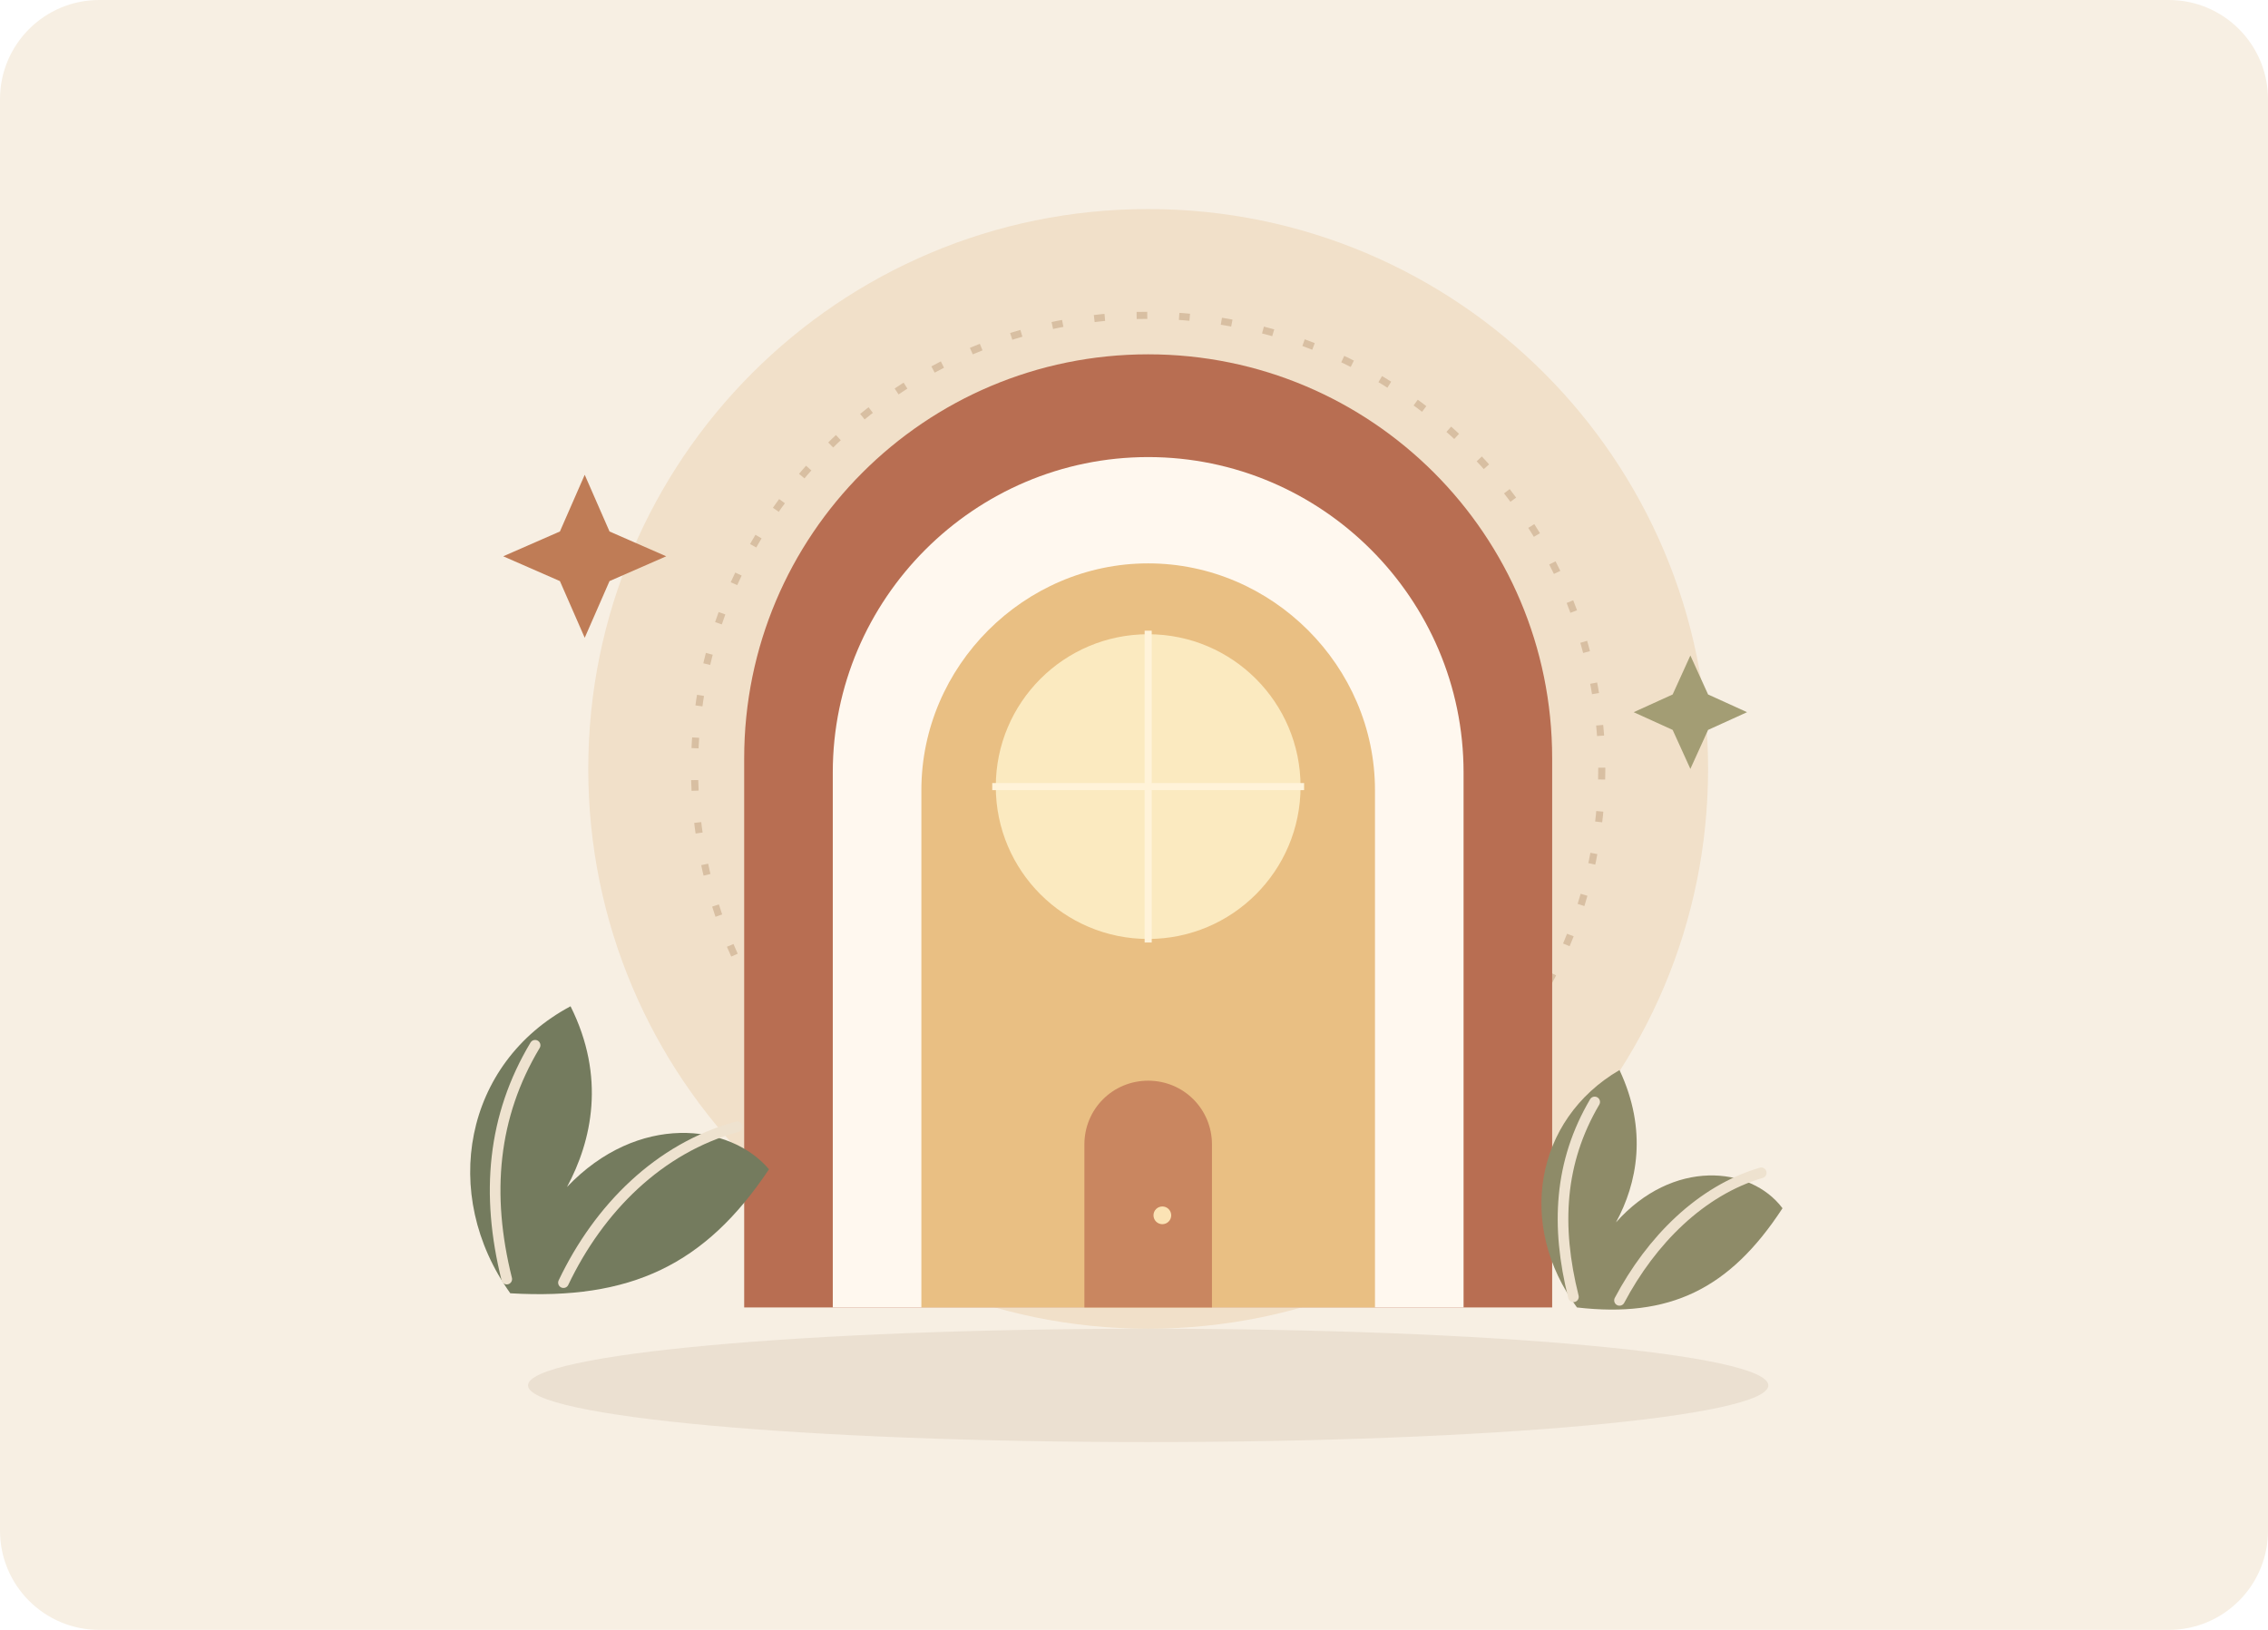
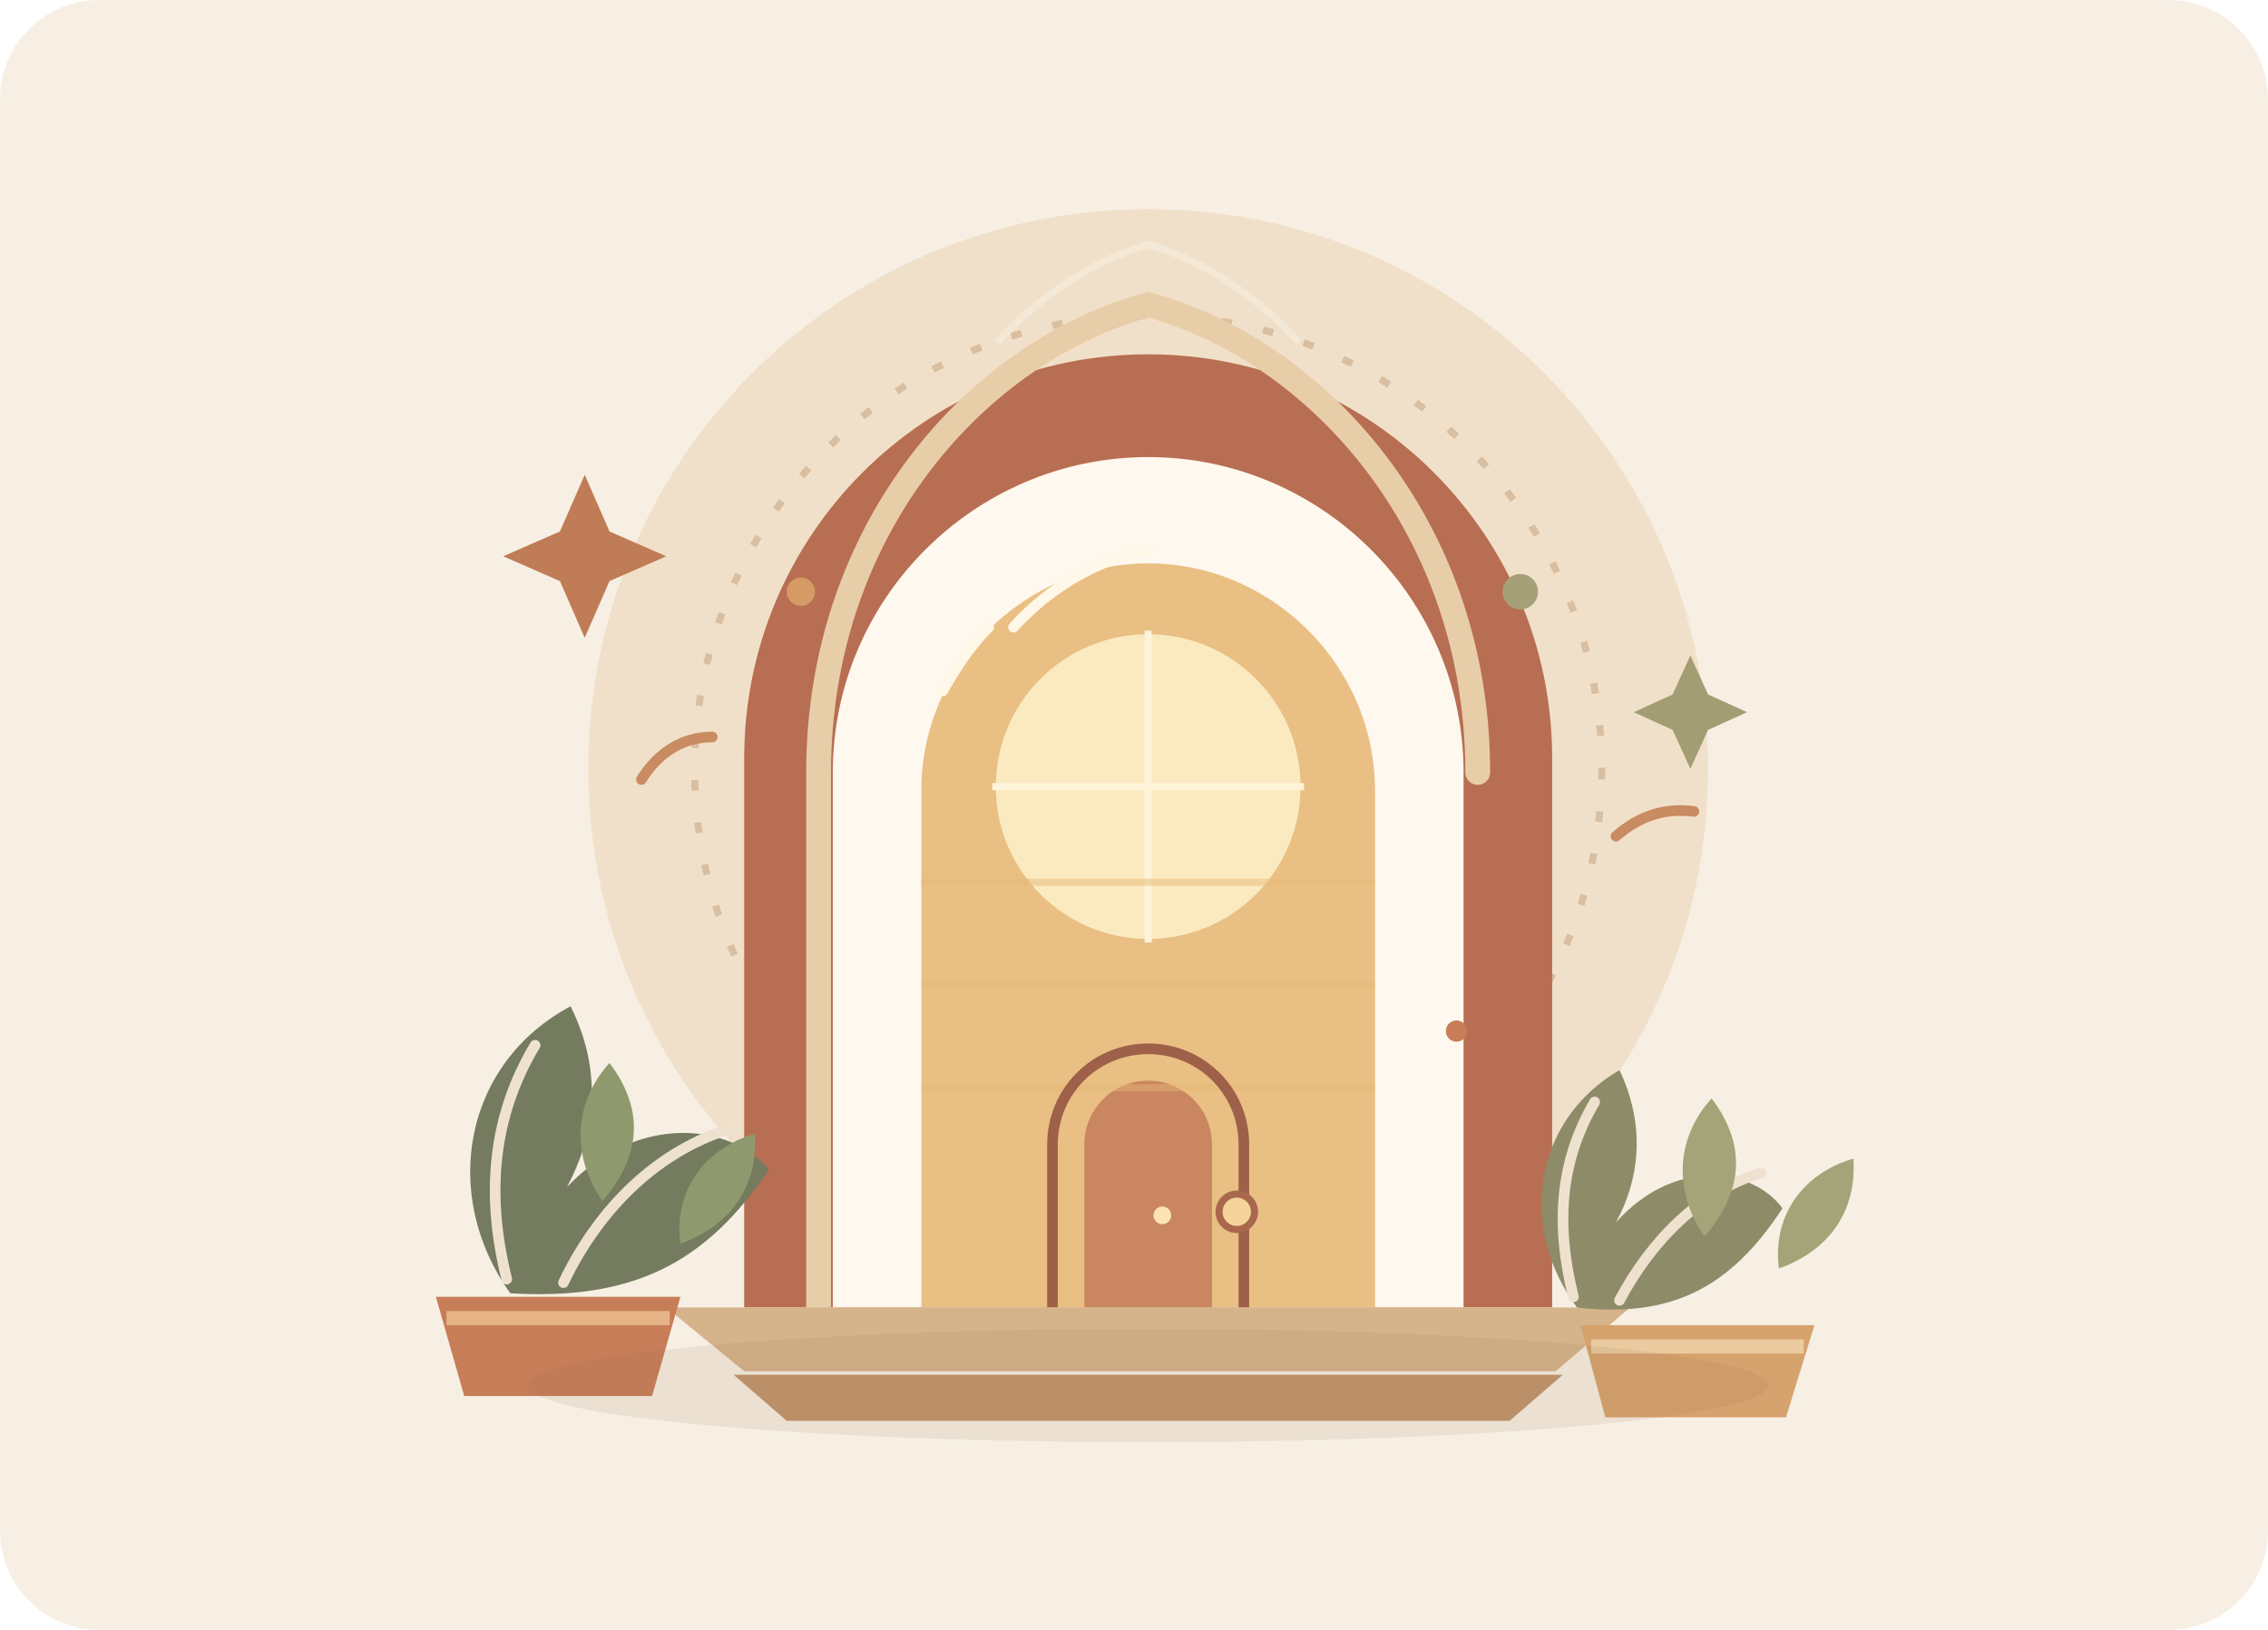
<svg xmlns="http://www.w3.org/2000/svg" width="640" height="460" viewBox="0 0 640 460" fill="none">
  <rect width="640" height="460" rx="28" fill="#F7EFE3" />
  <circle cx="324" cy="217" r="158" fill="#F1E0C9" />
  <circle cx="324" cy="217" r="128" stroke="#D8BFA2" stroke-dasharray="3 9" stroke-width="2" />
  <path d="M210 369V214c0-63 51-114 114-114s114 51 114 114v155H210Z" fill="#B86E52" />
  <path d="M235 369V218c0-49 40-89 89-89s89 40 89 89v151H235Z" fill="#FFF8EF" />
  <path d="M260 369V223c0-35 29-64 64-64s64 29 64 64v146H260Z" fill="#E9BF83" />
  <circle cx="324" cy="222" r="43" fill="#FBEAC0" />
  <path d="M280 222h88M324 178v88" stroke="#FFF3D9" stroke-width="2" />
  <path d="M306 369v-46c0-10 8-18 18-18s18 8 18 18v46" fill="#C98660" />
  <circle cx="328" cy="343" r="2.5" fill="#FBE3B5" />
+   <path d="M231 369V218c0-69 45-119 93-132 48 13 93 63 93 132" stroke="#E8CDA9" stroke-width="7" stroke-linecap="round" />
+   <path d="M260 249h128M260 278h128M260 307h128" stroke="#E5B878" stroke-opacity=".48" stroke-width="2" />
+   <path d="M286 177c11-12 24-19 38-22m-58 40c4-7 8-13 13-18" stroke="#FFF8E9" stroke-linecap="round" stroke-width="3" />
+   <path d="M297 369v-46c0-15 12-27 27-27s27 12 27 27v46" stroke="#9E6049" stroke-width="3" />
+   <circle cx="349" cy="342" r="5" fill="#F5D39A" stroke="#A9674E" stroke-width="2" />
+   <path d="M188 369h272l-21 18H210l-22-18Z" fill="#D5B38B" />
+   <path d="M207 388h234l-15 13H222l-15-13Z" fill="#C1946D" />
  <path d="M144 365c-20-28-13-65 17-81 10 20 6 38-1 51 20-21 46-18 57-5-18 27-39 37-73 35Z" fill="#747B5E" />
  <path d="M143 361c-6-24-4-46 8-66m8 67c10-21 27-38 49-44" stroke="#EEE2CF" stroke-linecap="round" stroke-width="3" />
+   <path d="M123 366h69l-8 28h-53l-8-28Z" fill="#C77D58" />
+   <path d="M126 372h63" stroke="#E6B387" stroke-width="4" />
+   <path d="M170 339c-9-13-8-28 2-39 9 12 10 25-2 39Zm22 12c-2-15 7-27 21-31 1 15-7 26-21 31Z" fill="#8E9A6D" />
  <path d="M445 369c-17-23-12-53 12-67 8 17 5 32-1 43 16-18 38-16 47-4-15 23-32 31-58 28Z" fill="#8E8B68" />
  <path d="M444 366c-5-20-4-38 6-55m7 56c9-17 23-31 40-36" stroke="#EEE2CF" stroke-linecap="round" stroke-width="3" />
+   <path d="M446 374h66l-8 26h-51l-7-26Z" fill="#D6A26D" />
+   <path d="M449 380h60" stroke="#EACB9F" stroke-width="4" />
+   <path d="M481 349c-9-13-8-28 2-39 9 12 10 25-2 39Zm21 9c-2-15 7-27 21-31 1 15-7 26-21 31Z" fill="#A5A378" />
+   <path d="M282 96c13-14 28-23 42-27 14 4 29 13 42 27" stroke="#F4E8D7" stroke-width="2" stroke-linecap="round" />
+   <path d="M181 220c5-8 12-12 20-12m255 28c7-6 14-8 22-7" stroke="#C98B61" stroke-linecap="round" stroke-width="3" />
+   <circle cx="226" cy="167" r="4" fill="#D69A64" />
+   <circle cx="429" cy="167" r="5" fill="#A5A078" />
+   <circle cx="411" cy="291" r="3" fill="#C87C58" />
  <path d="m158 150 7-16 7 16 16 7-16 7-7 16-7-16-16-7 16-7Z" fill="#BF7C56" />
  <path d="m472 196 5-11 5 11 11 5-11 5-5 11-5-11-11-5 11-5Z" fill="#A39D74" />
  <ellipse cx="324" cy="391" rx="175" ry="16" fill="#947051" fill-opacity=".12" />
</svg>
